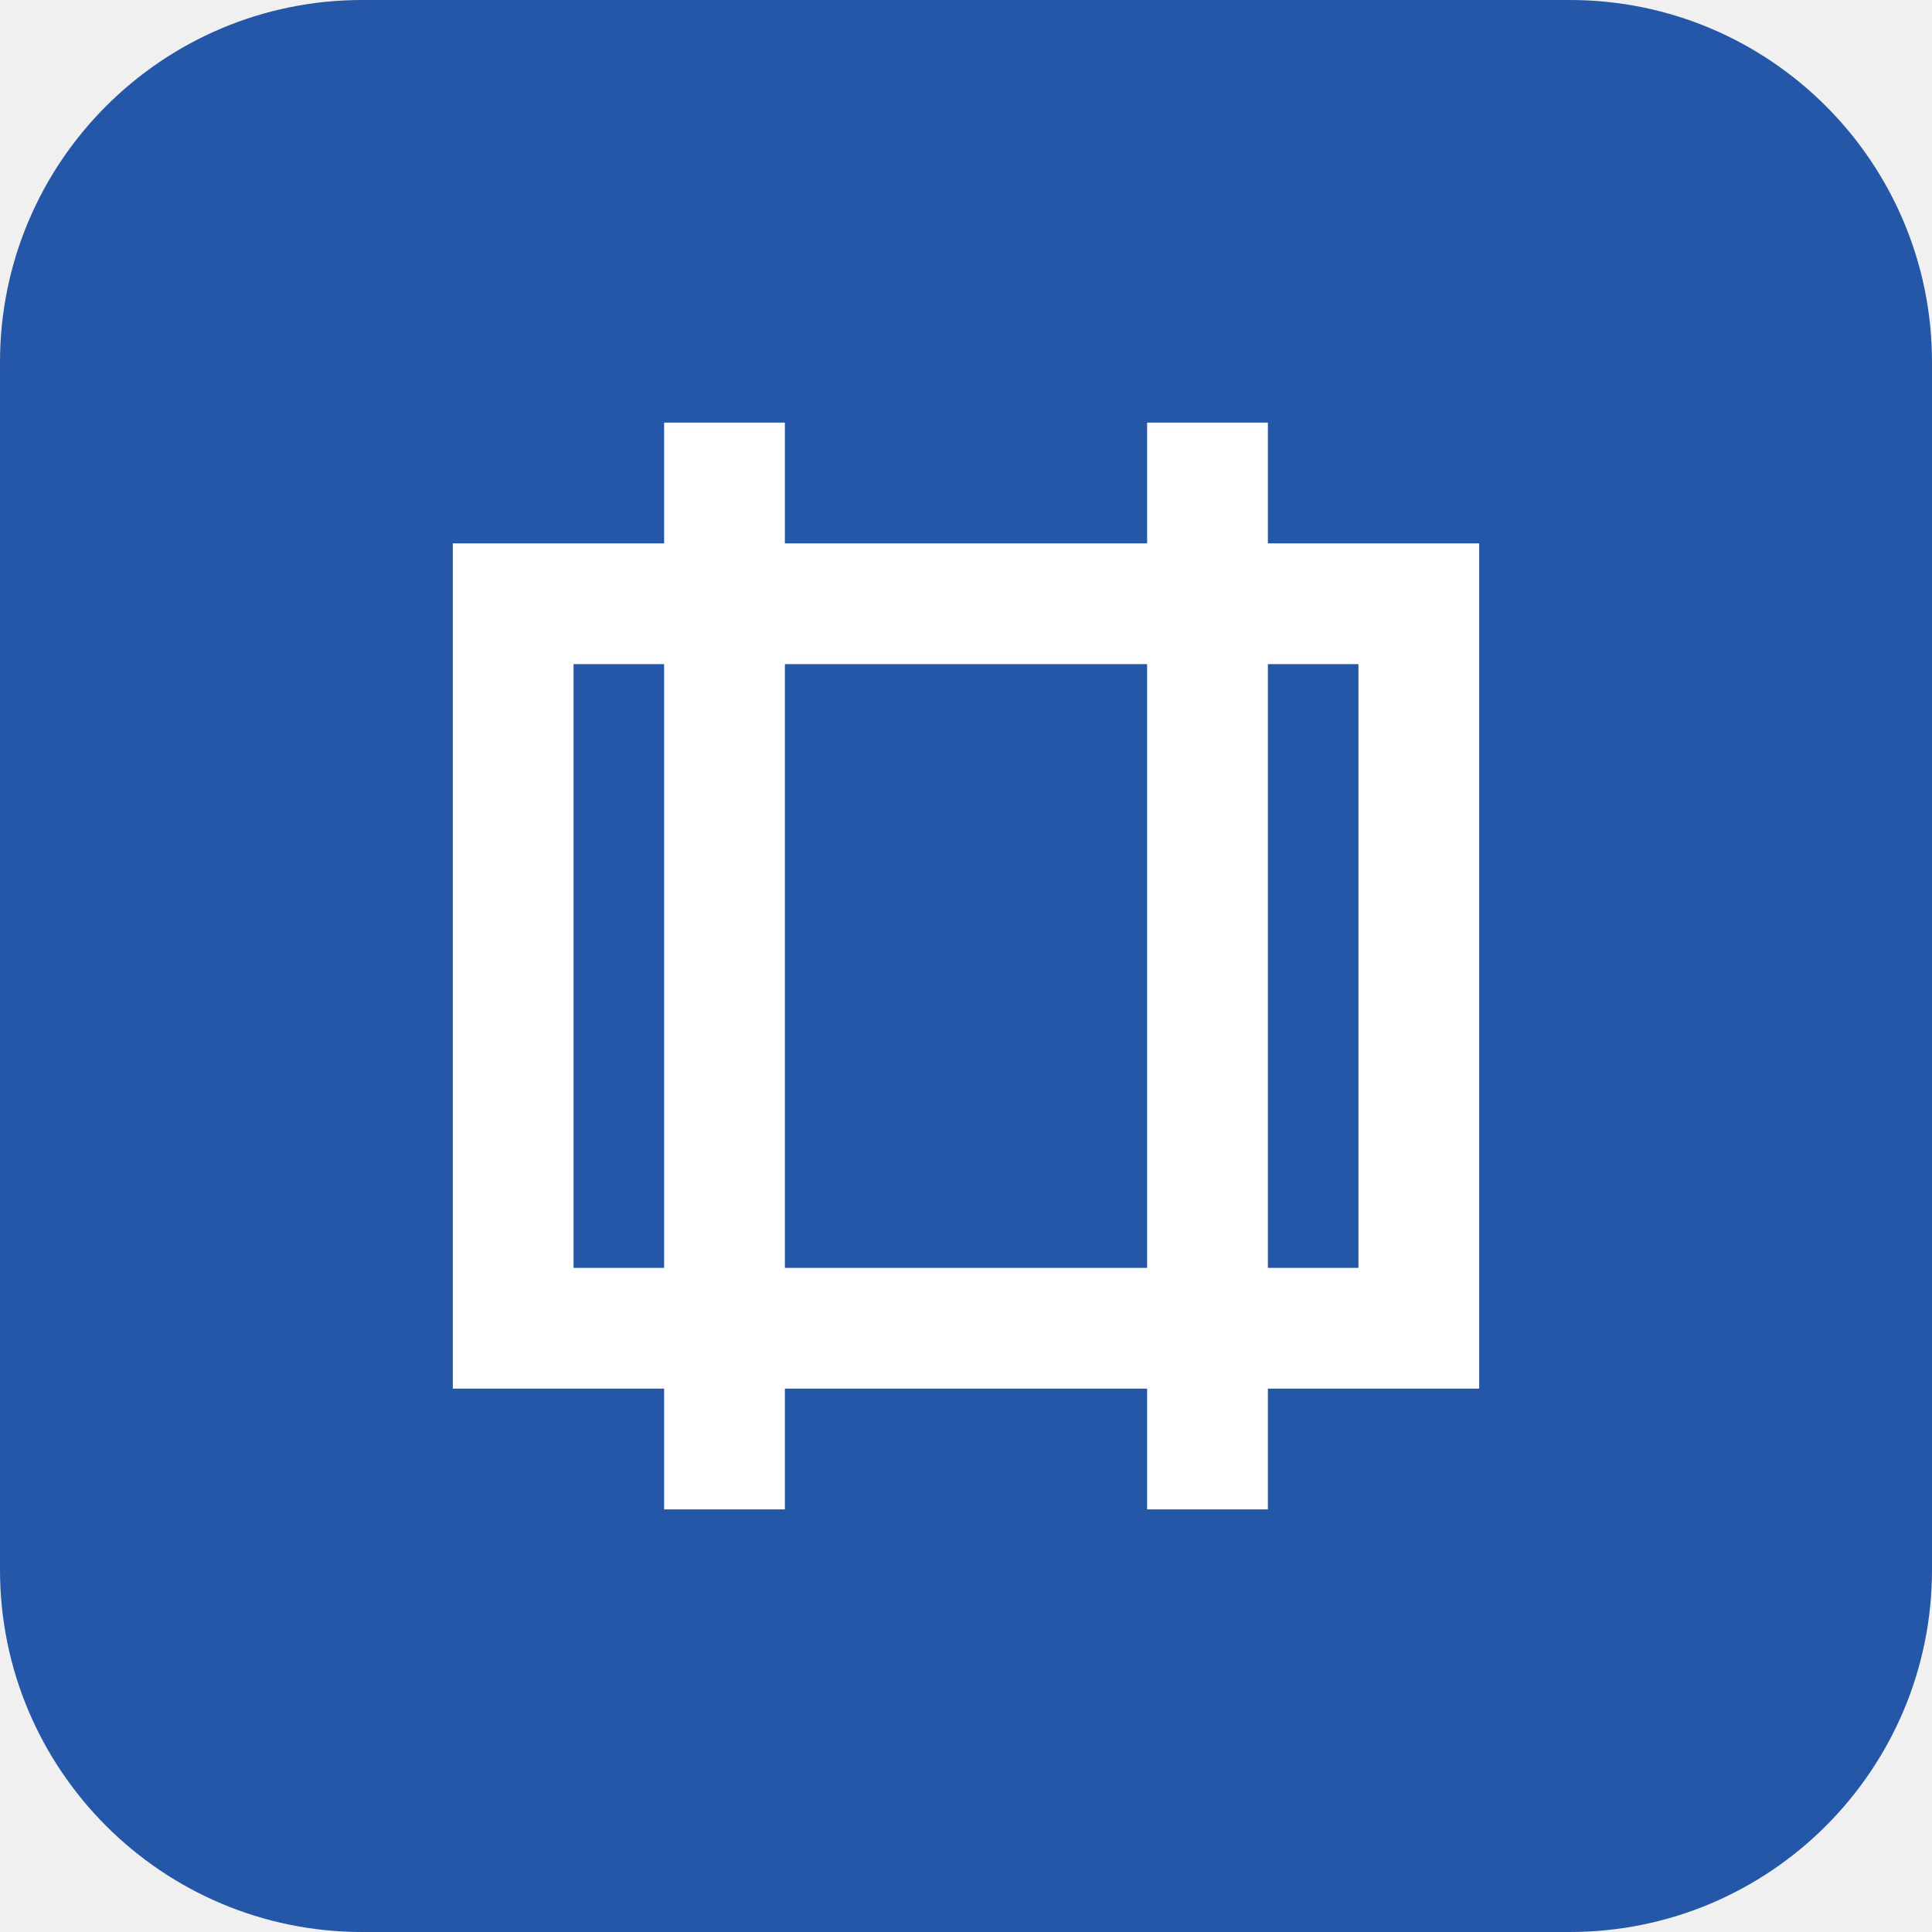
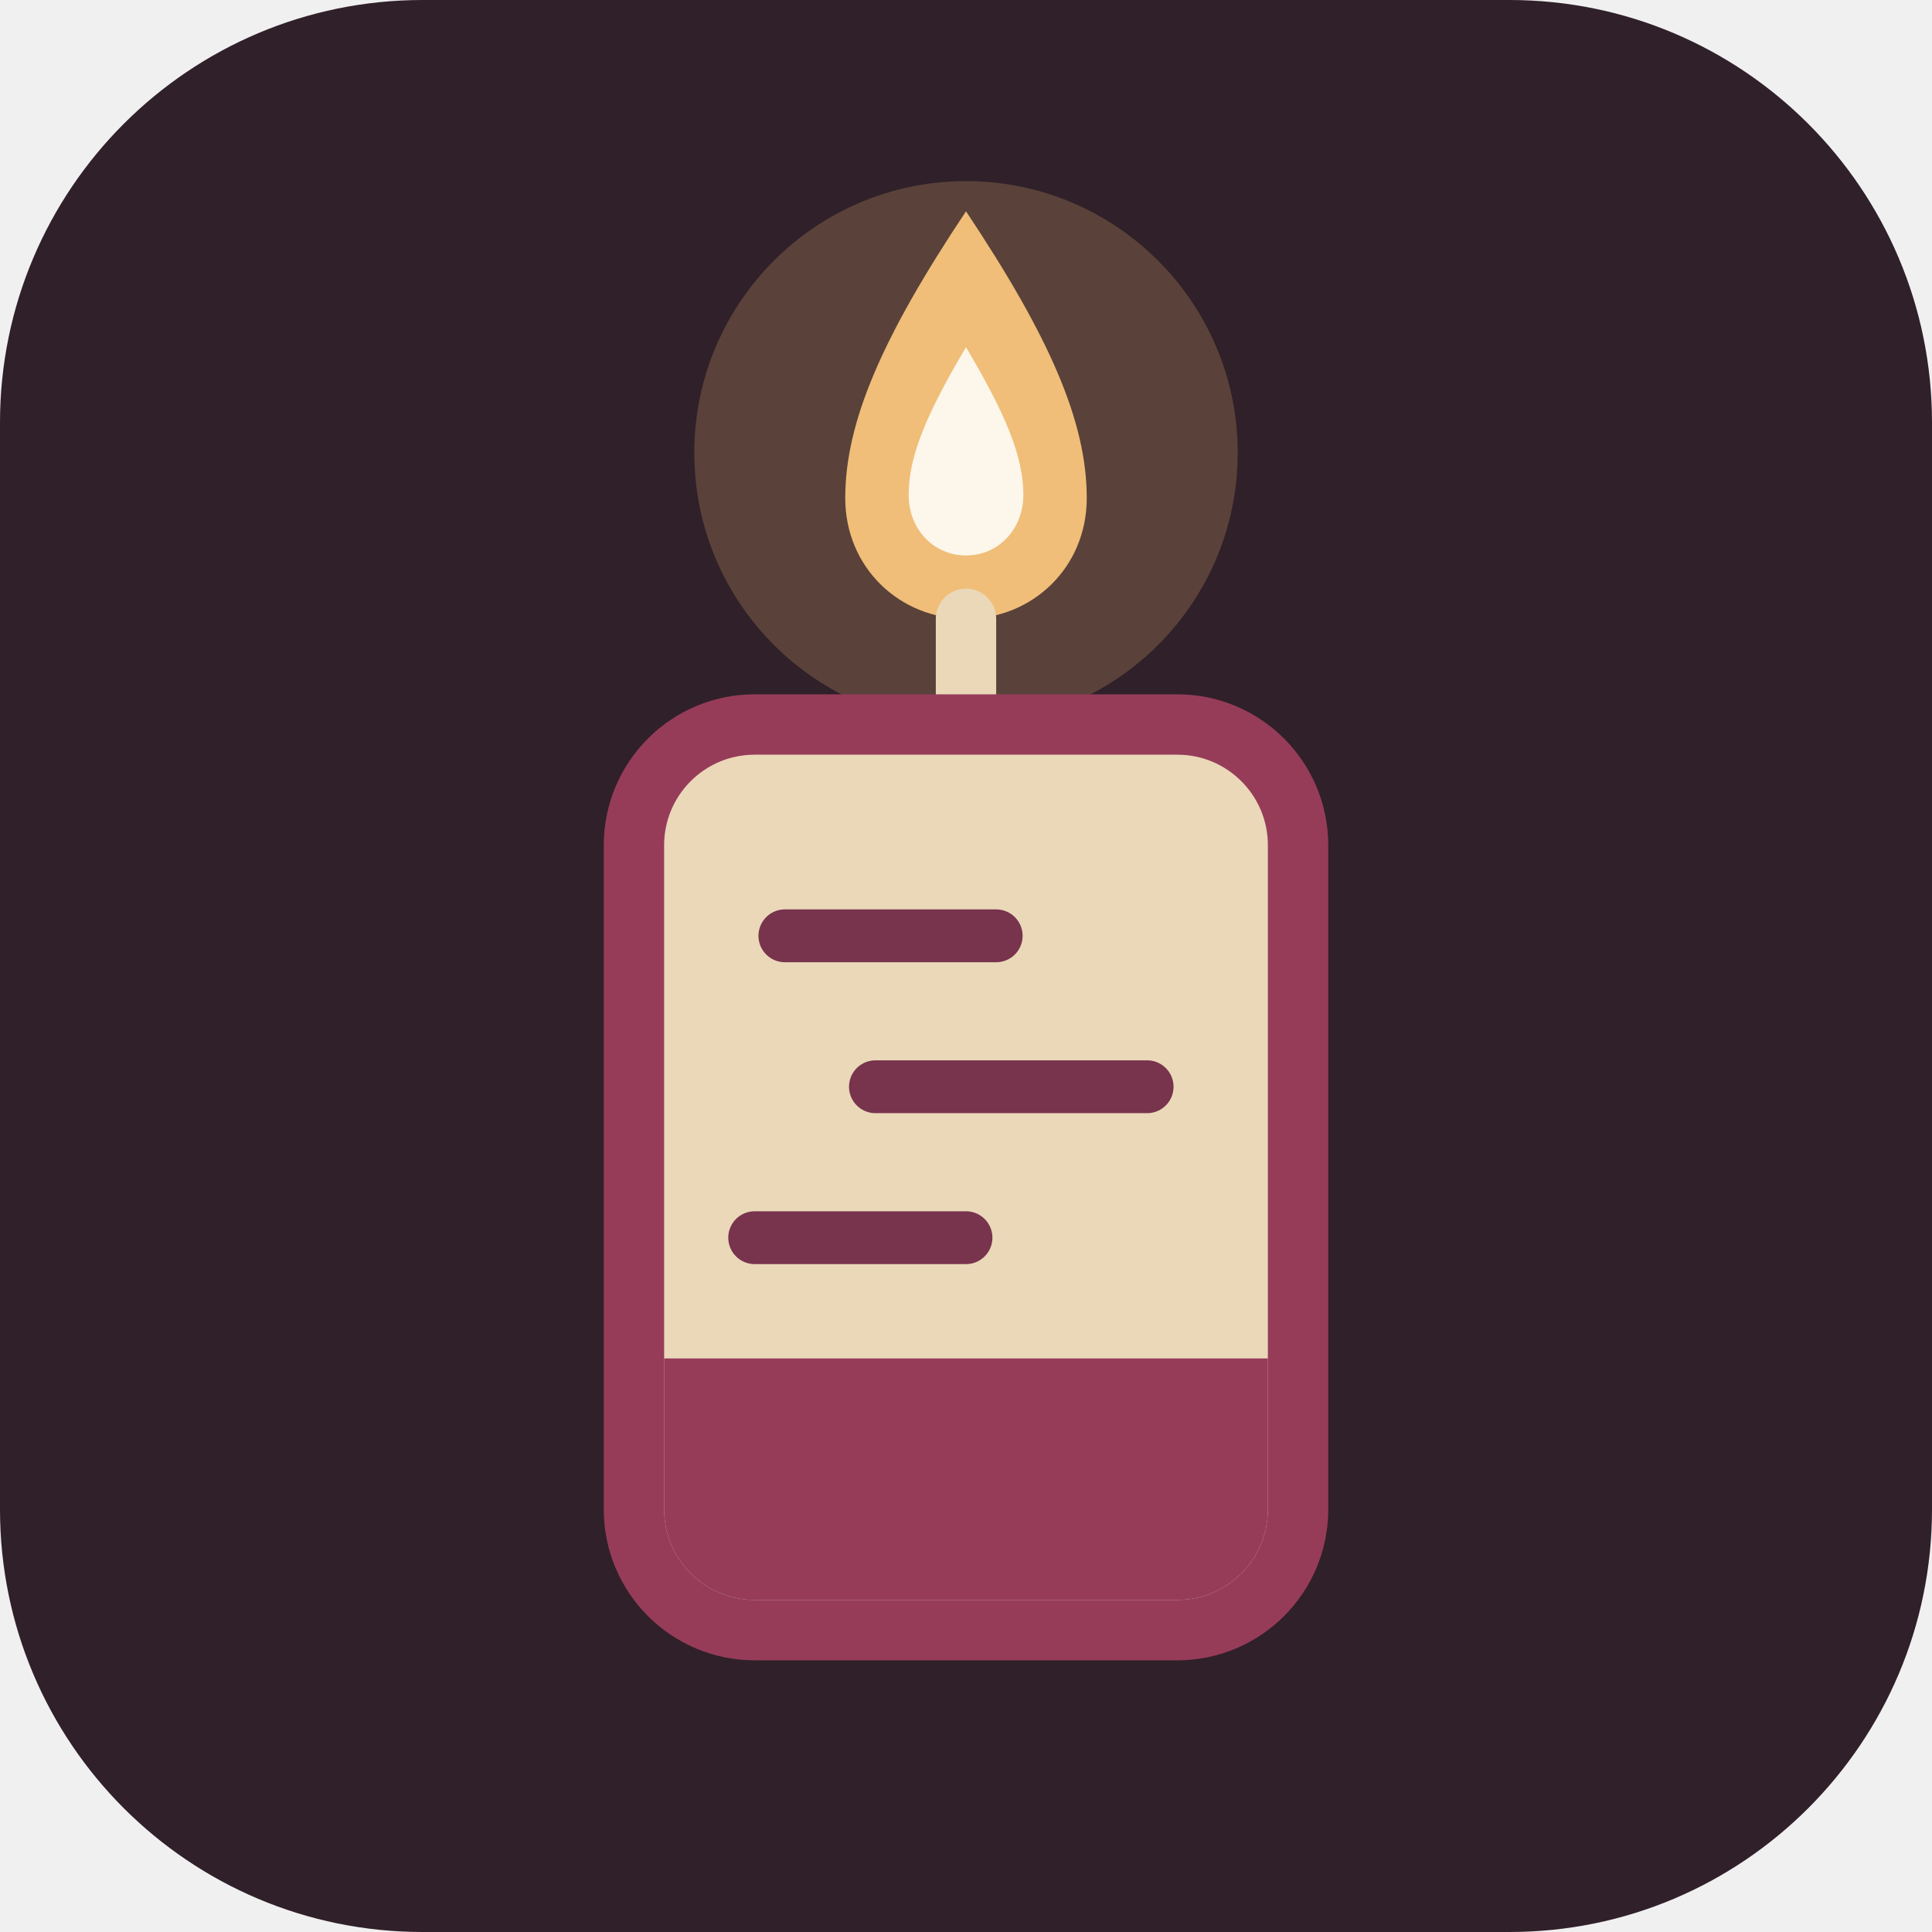
- <svg xmlns="http://www.w3.org/2000/svg" viewBox="0 0 64 64">
-   <rect width="64" height="64" rx="12" fill="#2457a7" />
-   <path d="M17 20h30v24H17zM24 14v36M40 14v36" fill="none" stroke="#fff" stroke-width="4" />
+ <svg xmlns="http://www.w3.org/2000/svg" viewBox="0 0 64 64" fill="none">
+   <rect width="64" height="64" rx="14" fill="#302029" />
+   <circle cx="32" cy="15" r="9" fill="#F0BE78" fill-opacity="0.22" />
+   <path d="M32 7C34.8 11.2 36 14 36 16.5C36 18.8 34.2 20.5 32 20.5C29.8 20.5 28 18.8 28 16.5C28 14 29.2 11.2 32 7Z" fill="#F0BE78" />
+   <path d="M32 11.5C33.3 13.7 33.9 15.1 33.9 16.4C33.9 17.5 33.1 18.4 32 18.4C30.9 18.4 30.1 17.5 30.1 16.4C30.1 15.1 30.7 13.7 32 11.5Z" fill="#FCF6EB" />
+   <path d="M32 20.5V24" stroke="#EAD8B9" stroke-width="2" stroke-linecap="round" />
+   <rect x="21" y="24" width="22" height="30" rx="4" fill="#EAD8B9" stroke="#963C59" stroke-width="2" />
+   <path d="M22 45H42V50C42 51.657 40.657 53 39 53H25C23.343 53 22 51.657 22 50V45Z" fill="#963C59" />
+   <path d="M26 31H33M29 36H38M25 41H32" stroke="#78334D" stroke-width="1.75" stroke-linecap="round" />
</svg>
